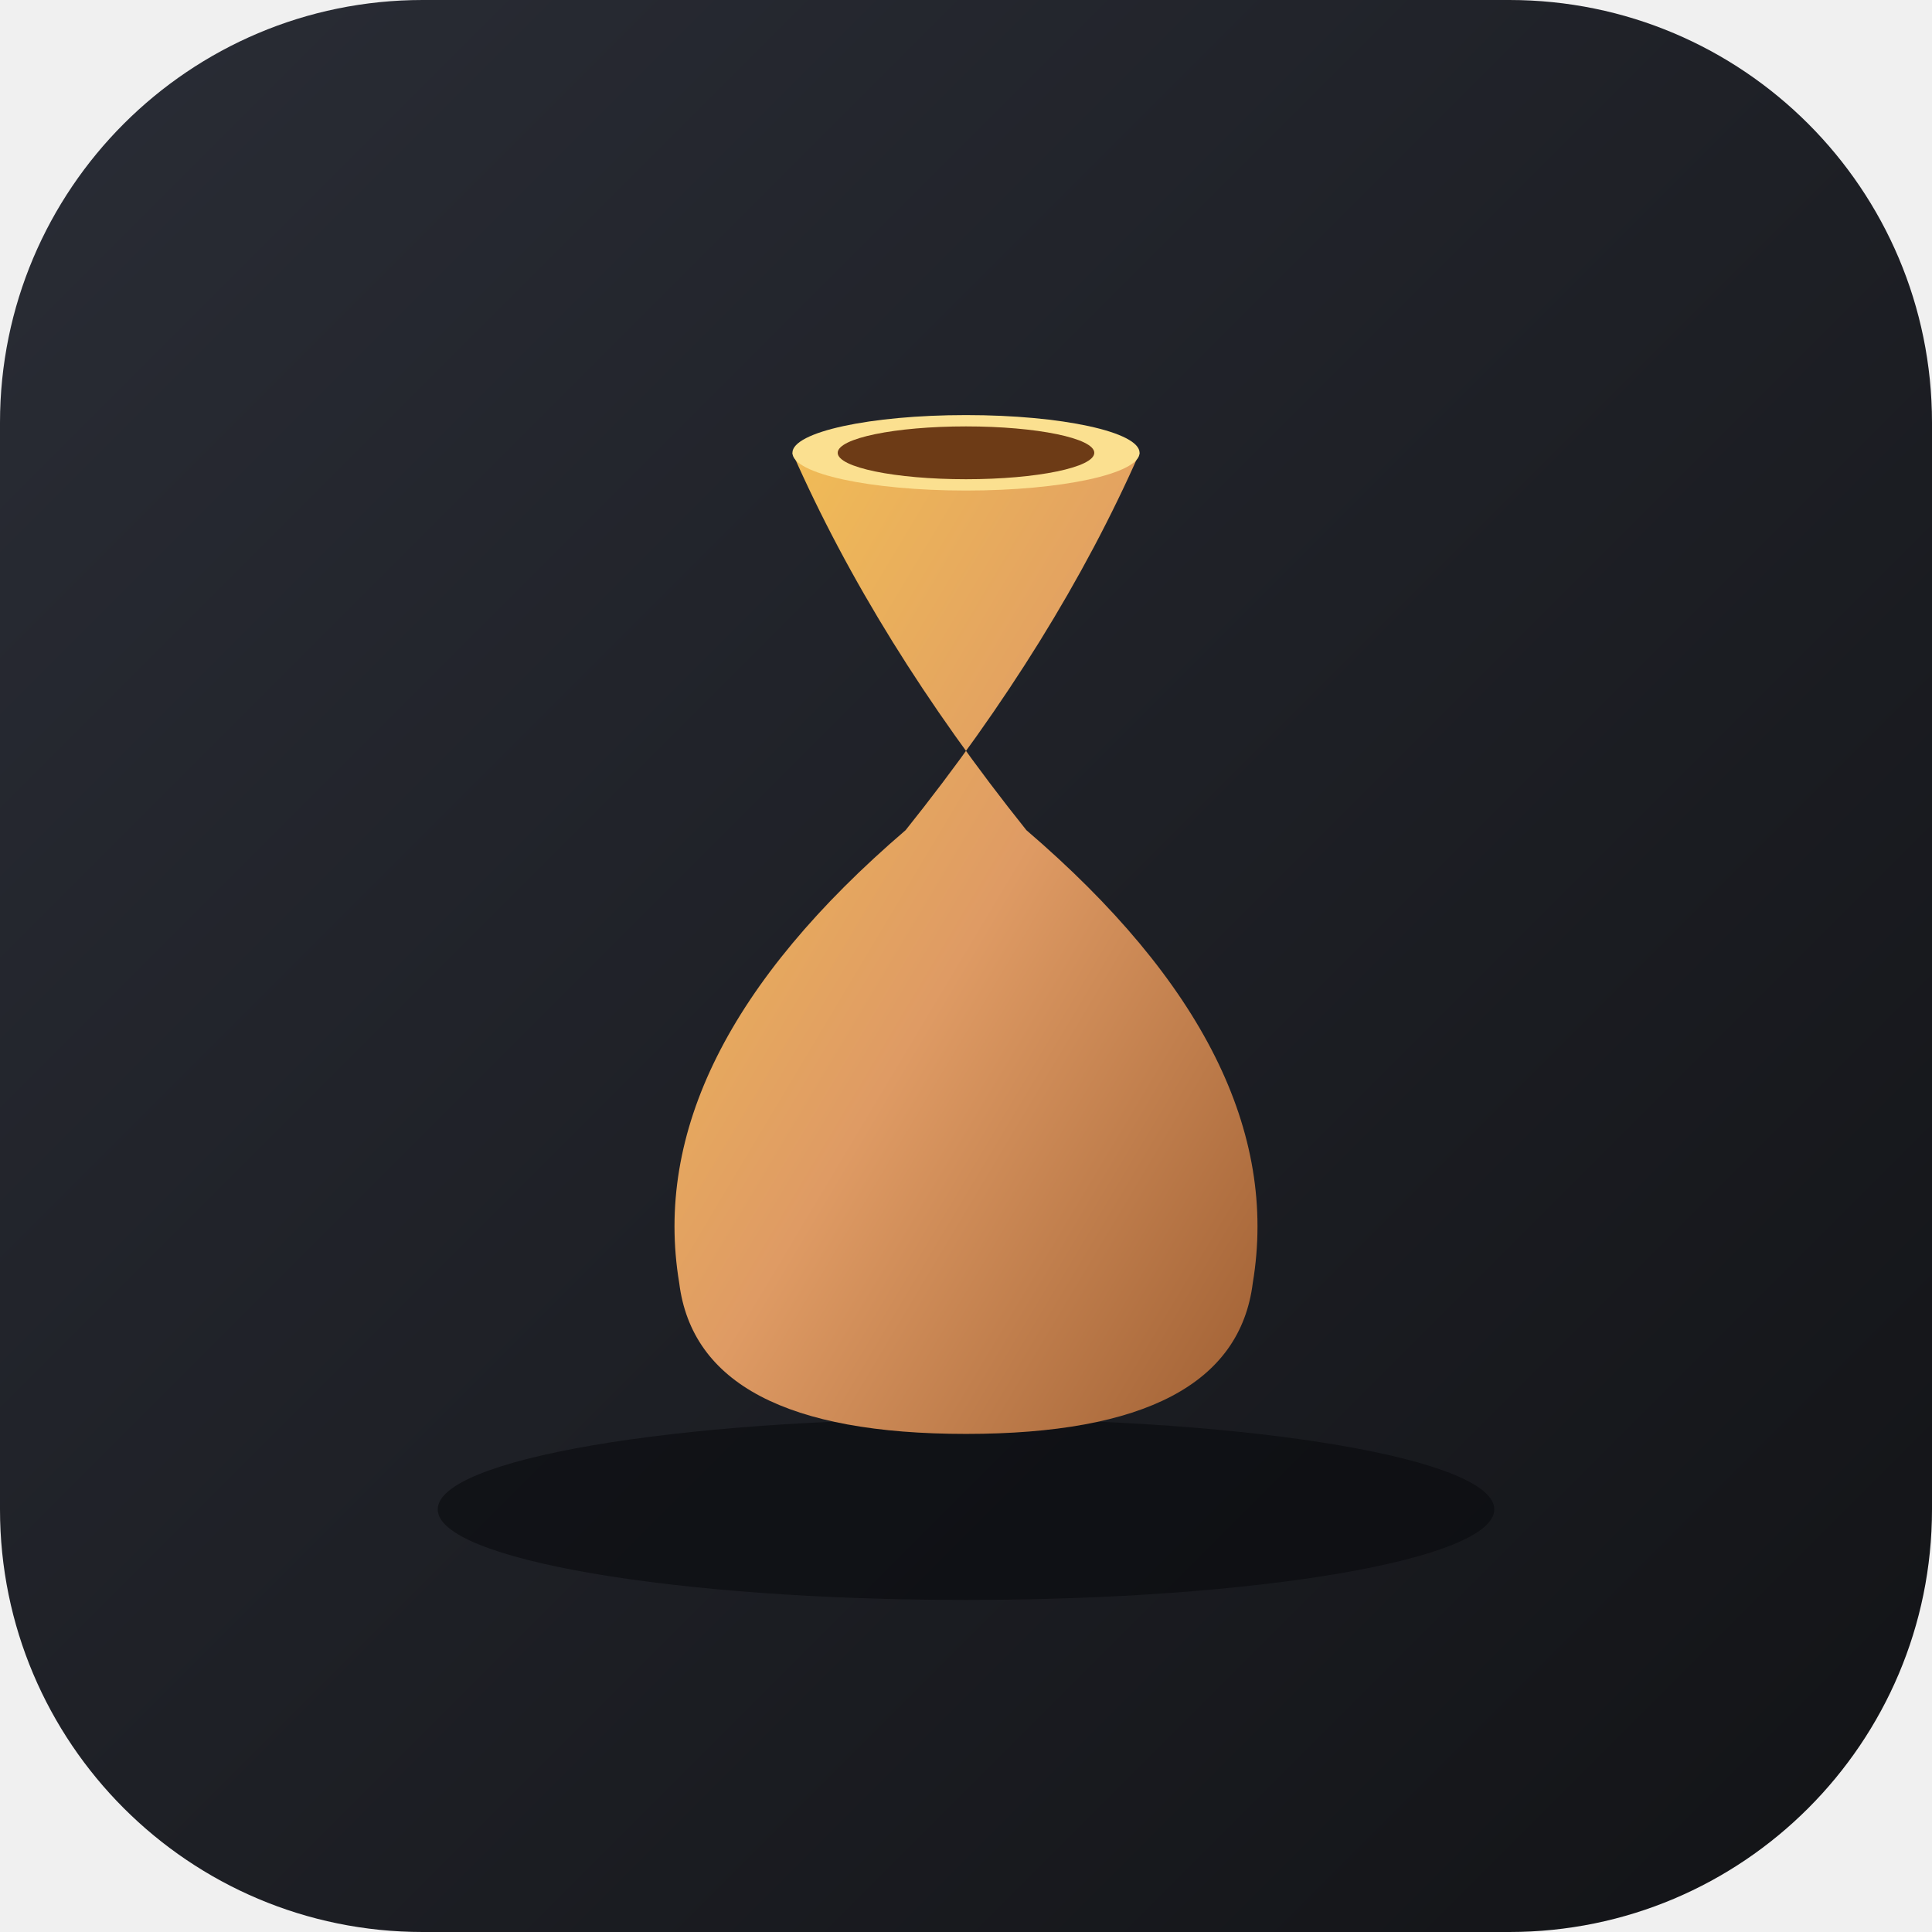
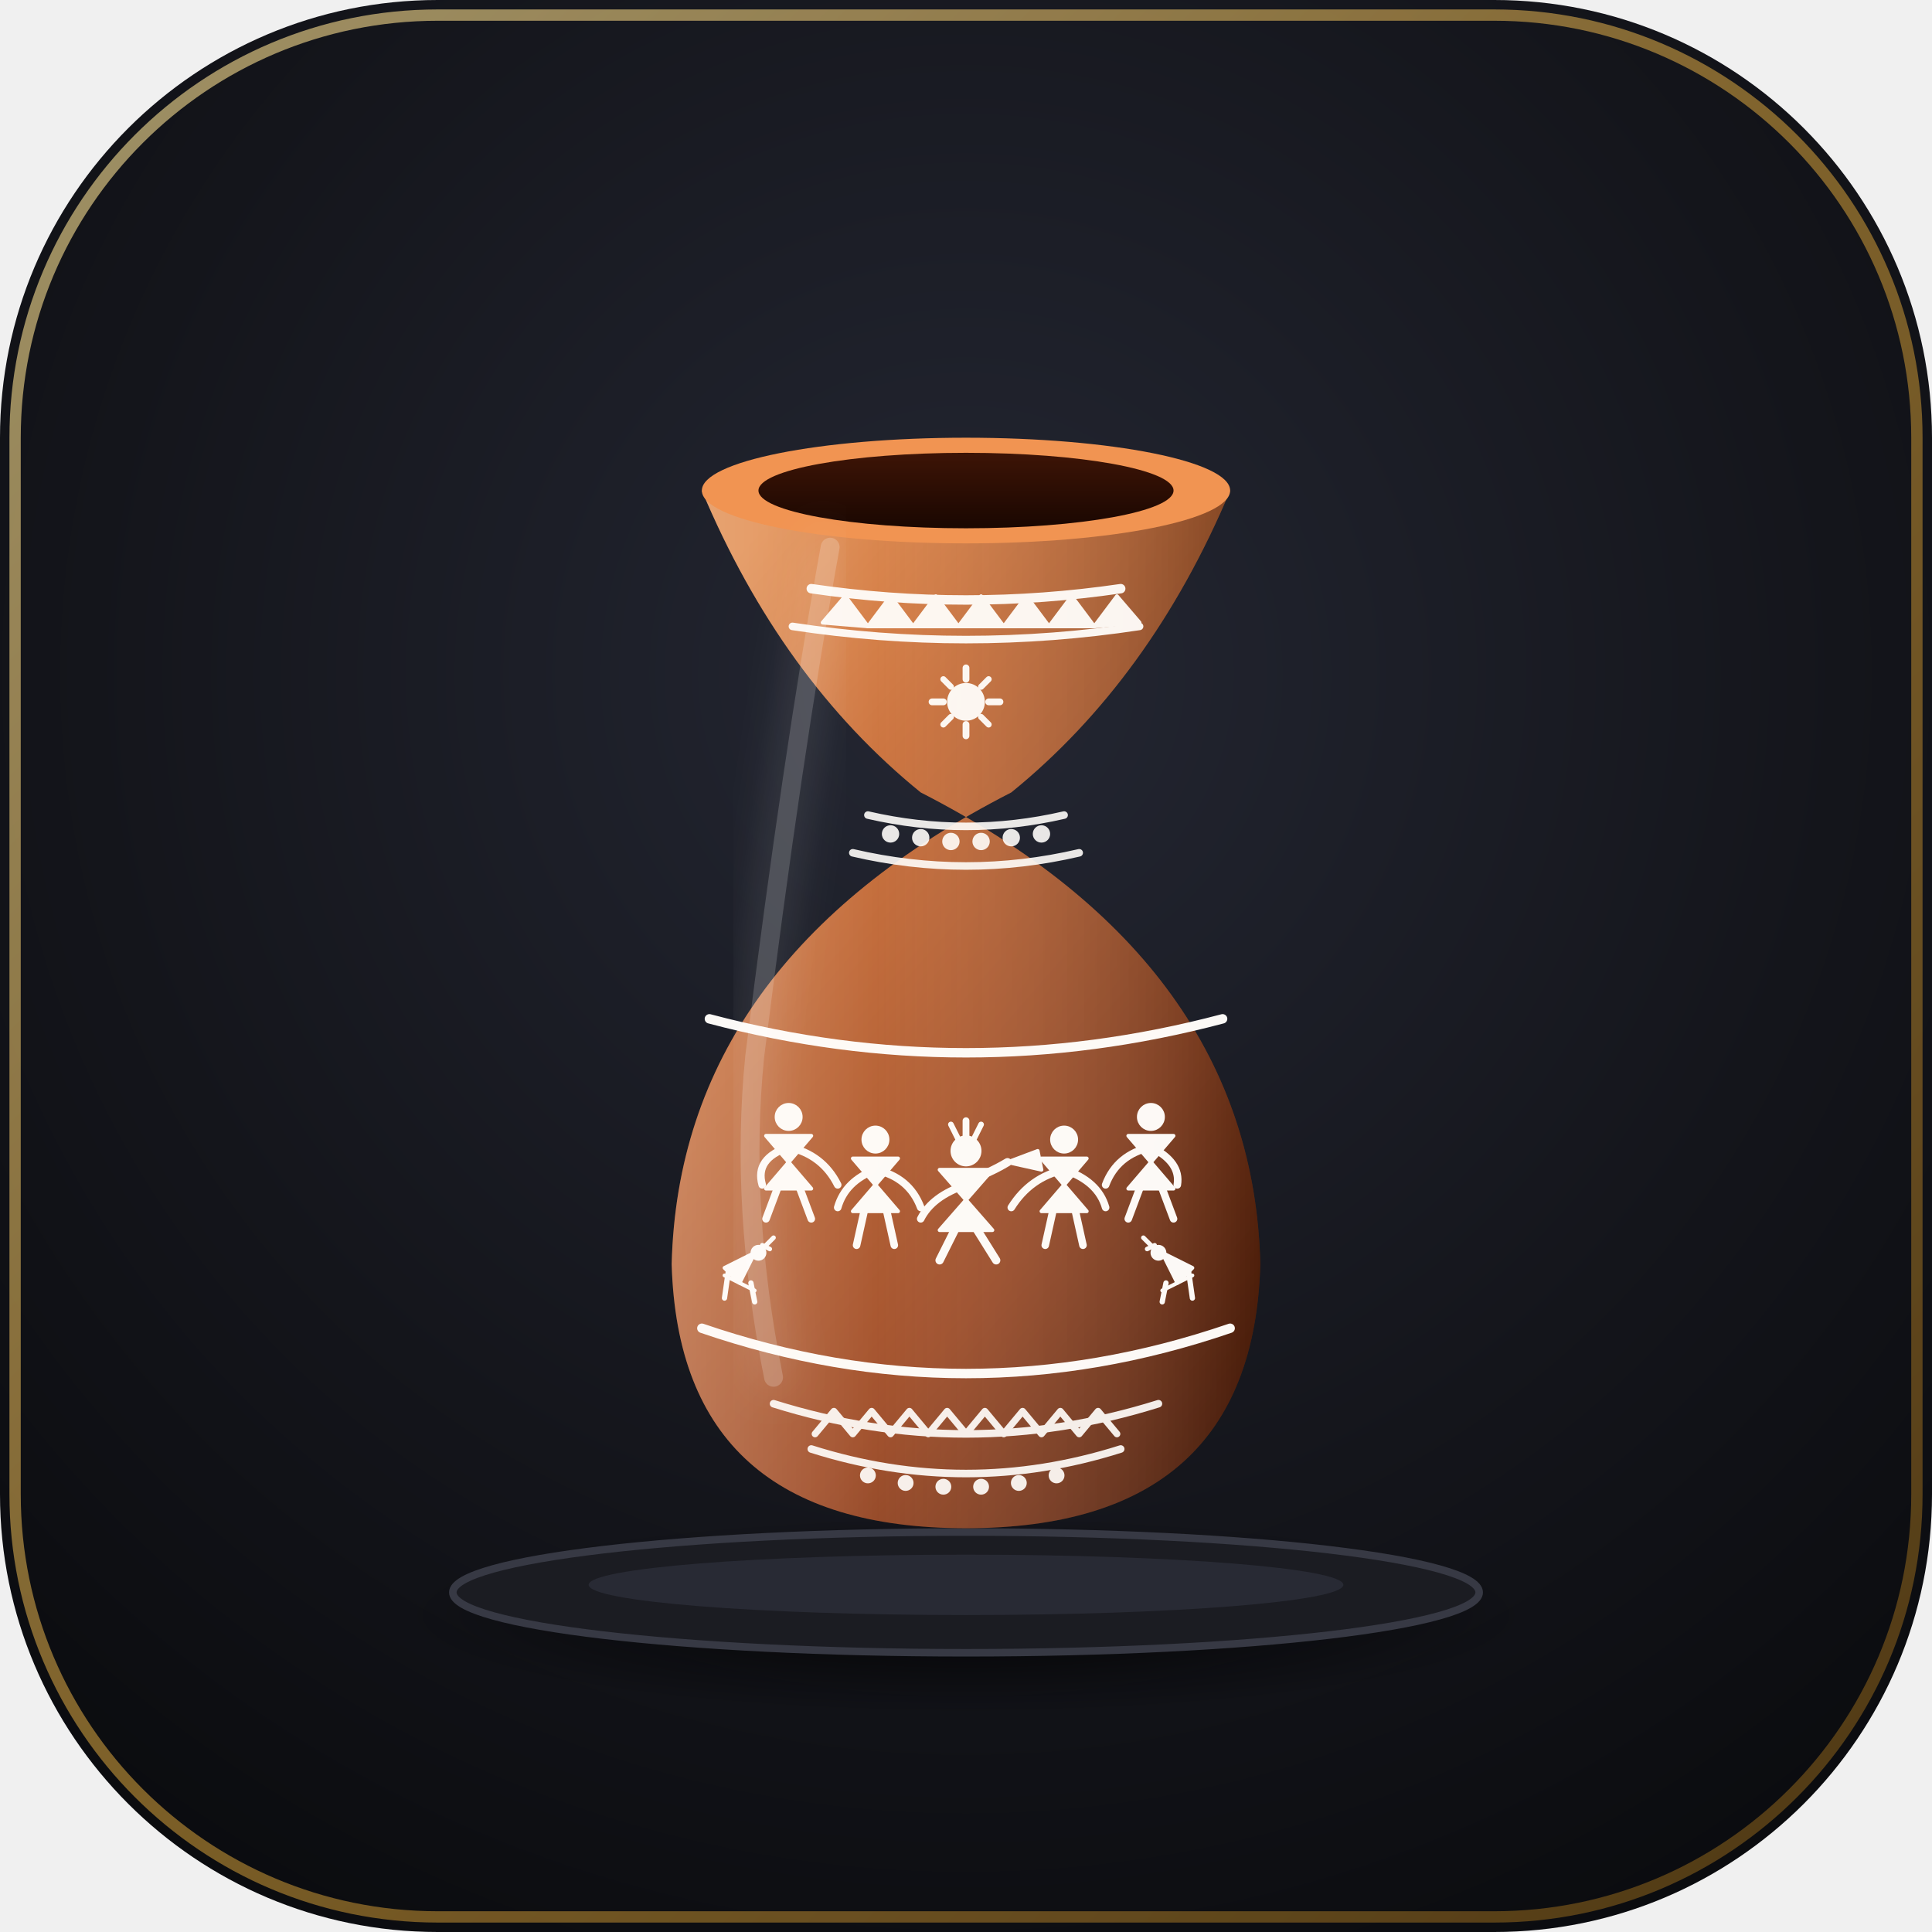
- <svg xmlns="http://www.w3.org/2000/svg" viewBox="0 0 512 512">
+ <svg xmlns="http://www.w3.org/2000/svg" viewBox="0 0 512 512" width="512" height="512">
  <defs>
-     <linearGradient id="bg" x1="0%" y1="0%" x2="100%" y2="100%">
-       <stop offset="0%" stop-color="#2a2d36" />
-       <stop offset="100%" stop-color="#121316" />
+     <radialGradient id="bgGrad" cx="50%" cy="35%" r="75%">
+       <stop offset="0%" stop-color="#242733" />
+       <stop offset="60%" stop-color="#14151b" />
+       <stop offset="100%" stop-color="#0a0b0e" />
+     </radialGradient>
+     <linearGradient id="clayGrad" x1="20%" y1="0%" x2="85%" y2="100%">
+       <stop offset="0%" stop-color="#e08848" />
+       <stop offset="25%" stop-color="#c86930" />
+       <stop offset="70%" stop-color="#9a431c" />
+       <stop offset="100%" stop-color="#64240a" />
    </linearGradient>
-     <linearGradient id="pot" x1="0%" y1="0%" x2="100%" y2="100%">
-       <stop offset="0%" stop-color="#f5c453" />
-       <stop offset="50%" stop-color="#df9b64" />
-       <stop offset="100%" stop-color="#9f5f33" />
+     <linearGradient id="lipGrad" x1="0%" y1="0%" x2="0%" y2="100%">
+       <stop offset="0%" stop-color="#3d1406" />
+       <stop offset="100%" stop-color="#1a0701" />
    </linearGradient>
+     <linearGradient id="clayHighlight" x1="0%" y1="0%" x2="100%" y2="0%">
+       <stop offset="0%" stop-color="#ffffff" stop-opacity="0.25" />
+       <stop offset="35%" stop-color="#ffffff" stop-opacity="0.08" />
+       <stop offset="100%" stop-color="#000000" stop-opacity="0.35" />
+     </linearGradient>
+     <radialGradient id="pedestalShadow" cx="50%" cy="50%" r="50%">
+       <stop offset="0%" stop-color="#000000" stop-opacity="0.85" />
+       <stop offset="100%" stop-color="#000000" stop-opacity="0" />
+     </radialGradient>
+     <linearGradient id="goldBorder" x1="0%" y1="0%" x2="100%" y2="100%">
+       <stop offset="0%" stop-color="#ffe89e" />
+       <stop offset="50%" stop-color="#c99738" />
+       <stop offset="100%" stop-color="#7a5416" />
+     </linearGradient>
+     <filter id="softGlow" x="-20%" y="-20%" width="140%" height="140%">
+       <feGaussianBlur stdDeviation="6" result="blur" />
+       <feComposite in="SourceGraphic" in2="blur" operator="over" />
+     </filter>
  </defs>
-   <rect width="512" height="512" rx="112" fill="url(#bg)" />
-   <ellipse cx="256" cy="400" rx="140" ry="24" fill="#090a0d" opacity="0.6" />
-   <path d="M 210 120 Q 256 126 302 120 Q 280 170 240 220 Q 170 280 180 340 Q 185 380 256 380 Q 327 380 332 340 Q 342 280 272 220 Q 232 170 210 120 Z" fill="url(#pot)" />
-   <ellipse cx="256" cy="120" rx="46" ry="10" fill="#fbe090" />
-   <ellipse cx="256" cy="120" rx="34" ry="7" fill="#6d3b16" />
+   <rect width="512" height="512" rx="116" fill="url(#bgGrad)" />
+   <rect width="504" height="504" x="4" y="4" rx="112" fill="none" stroke="url(#goldBorder)" stroke-width="3" opacity="0.6" />
+   <ellipse cx="256" cy="428" rx="150" ry="26" fill="url(#pedestalShadow)" />
+   <ellipse cx="256" cy="422" rx="136" ry="16" fill="#1b1c22" stroke="#373944" stroke-width="2" />
+   <ellipse cx="256" cy="420" rx="100" ry="8" fill="#282a34" />
+   <g id="pottery-body">
+     <path d="M 186 130               Q 256 136 326 130              Q 305 180 268 210              Q 180 255 178 335              Q 180 405 256 405              Q 332 405 334 335              Q 332 255 244 210              Q 207 180 186 130 Z" fill="url(#clayGrad)" />
+     <path d="M 186 130               Q 256 136 326 130              Q 305 180 268 210              Q 180 255 178 335              Q 180 405 256 405              Q 332 405 334 335              Q 332 255 244 210              Q 207 180 186 130 Z" fill="url(#clayHighlight)" />
+     <ellipse cx="256" cy="130" rx="70" ry="14" fill="#f19452" />
+     <ellipse cx="256" cy="130" rx="55" ry="10" fill="url(#lipGrad)" />
+   </g>
+   <g id="warli-art" fill="#fffdfa" stroke="#fffdfa" stroke-linecap="round" stroke-linejoin="round">
+     <g id="neck-band" opacity="0.95">
+       <path d="M 215 156 Q 256 162 297 156" fill="none" stroke-width="2.5" />
+       <path d="M 210 166 Q 256 173 302 166" fill="none" stroke-width="2" />
+       <polygon points="218,165 224,158 230,166" />
+       <polygon points="230,166 236,158 242,166" />
+       <polygon points="242,166 248,158 254,166" />
+       <polygon points="254,166 260,158 266,166" />
+       <polygon points="266,166 272,158 278,166" />
+       <polygon points="278,166 284,158 290,166" />
+       <polygon points="290,166 296,158 302,165" />
+       <circle cx="256" cy="186" r="4.5" />
+       <line x1="256" y1="177" x2="256" y2="180" stroke-width="1.8" />
+       <line x1="256" y1="192" x2="256" y2="195" stroke-width="1.8" />
+       <line x1="247" y1="186" x2="250" y2="186" stroke-width="1.8" />
+       <line x1="262" y1="186" x2="265" y2="186" stroke-width="1.8" />
+       <line x1="250" y1="180" x2="252" y2="182" stroke-width="1.6" />
+       <line x1="260" y1="190" x2="262" y2="192" stroke-width="1.6" />
+       <line x1="250" y1="192" x2="252" y2="190" stroke-width="1.6" />
+       <line x1="260" y1="182" x2="262" y2="180" stroke-width="1.6" />
+     </g>
+     <g id="waist-border" opacity="0.9">
+       <path d="M 230 216 Q 256 222 282 216" fill="none" stroke-width="2" />
+       <path d="M 226 226 Q 256 233 286 226" fill="none" stroke-width="2" />
+       <circle cx="236" cy="221" r="1.8" />
+       <circle cx="244" cy="222" r="1.8" />
+       <circle cx="252" cy="223" r="1.8" />
+       <circle cx="260" cy="223" r="1.8" />
+       <circle cx="268" cy="222" r="1.8" />
+       <circle cx="276" cy="221" r="1.8" />
+     </g>
+     <g id="warli-dancers" opacity="0.98">
+       <path d="M 188 270 Q 256 288 324 270" fill="none" stroke-width="2.5" />
+       <path d="M 186 352 Q 256 376 326 352" fill="none" stroke-width="2.5" />
+       <g transform="translate(202, 292)">
+         <circle cx="7" cy="4" r="3.2" />
+         <polygon points="1,9 13,9 7,16" />
+         <polygon points="1,23 13,23 7,16" />
+         <line x1="4" y1="23" x2="1" y2="31" stroke-width="2" />
+         <line x1="10" y1="23" x2="13" y2="31" stroke-width="2" />
+         <path d="M 7,12 Q -2,15 0,22" fill="none" stroke-width="2" />
+         <path d="M 7,12 Q 16,14 20,22" fill="none" stroke-width="2" />
+       </g>
+       <g transform="translate(225, 298)">
+         <circle cx="7" cy="4" r="3.2" />
+         <polygon points="1,9 13,9 7,16" />
+         <polygon points="1,23 13,23 7,16" />
+         <line x1="4" y1="23" x2="2" y2="32" stroke-width="2" />
+         <line x1="10" y1="23" x2="12" y2="32" stroke-width="2" />
+         <path d="M 7,12 Q -1,15 -3,22" fill="none" stroke-width="2" />
+         <path d="M 7,12 Q 16,14 19,22" fill="none" stroke-width="2" />
+       </g>
+       <g transform="translate(249, 301)">
+         <circle cx="7" cy="4" r="3.6" />
+         <line x1="7" y1="1" x2="7" y2="-4" stroke-width="1.8" />
+         <line x1="5" y1="1" x2="3" y2="-3" stroke-width="1.5" />
+         <line x1="9" y1="1" x2="11" y2="-3" stroke-width="1.5" />
+         <polygon points="0,9 14,9 7,17" />
+         <polygon points="0,25 14,25 7,17" />
+         <line x1="4" y1="25" x2="0" y2="33" stroke-width="2.2" />
+         <line x1="10" y1="25" x2="15" y2="33" stroke-width="2.2" />
+         <path d="M 7,12 Q 13,10 18,7" fill="none" stroke-width="2.2" />
+         <path d="M 18,7 L 26,4 L 27,9 Z" fill="#fffdfa" />
+         <path d="M 7,13 Q -2,16 -5,22" fill="none" stroke-width="2" />
+       </g>
+       <g transform="translate(275, 298)">
+         <circle cx="7" cy="4" r="3.2" />
+         <polygon points="1,9 13,9 7,16" />
+         <polygon points="1,23 13,23 7,16" />
+         <line x1="4" y1="23" x2="2" y2="32" stroke-width="2" />
+         <line x1="10" y1="23" x2="12" y2="32" stroke-width="2" />
+         <path d="M 7,12 Q -2,14 -7,22" fill="none" stroke-width="2" />
+         <path d="M 7,12 Q 16,15 18,22" fill="none" stroke-width="2" />
+       </g>
+       <g transform="translate(298, 292)">
+         <circle cx="7" cy="4" r="3.2" />
+         <polygon points="1,9 13,9 7,16" />
+         <polygon points="1,23 13,23 7,16" />
+         <line x1="4" y1="23" x2="1" y2="31" stroke-width="2" />
+         <line x1="10" y1="23" x2="13" y2="31" stroke-width="2" />
+         <path d="M 7,12 Q -2,14 -5,22" fill="none" stroke-width="2" />
+         <path d="M 7,12 Q 15,16 14,22" fill="none" stroke-width="2" />
+       </g>
+       <g transform="translate(192, 332)">
+         <polygon points="0,4 8,0 4,8" />
+         <polygon points="8,10 0,6 4,8" />
+         <circle cx="9" cy="0" r="1.6" />
+         <line x1="9" y1="0" x2="13" y2="-4" stroke-width="1.2" />
+         <line x1="10" y1="-2" x2="12" y2="-1" stroke-width="1.2" />
+         <line x1="1" y1="5" x2="0" y2="12" stroke-width="1.4" />
+         <line x1="7" y1="8" x2="8" y2="13" stroke-width="1.4" />
+       </g>
+       <g transform="translate(308, 332)">
+         <polygon points="8,4 0,0 4,8" />
+         <polygon points="0,10 8,6 4,8" />
+         <circle cx="-1" cy="0" r="1.6" />
+         <line x1="-1" y1="0" x2="-5" y2="-4" stroke-width="1.2" />
+         <line x1="-2" y1="-2" x2="-4" y2="-1" stroke-width="1.2" />
+         <line x1="7" y1="5" x2="8" y2="12" stroke-width="1.4" />
+         <line x1="1" y1="8" x2="0" y2="13" stroke-width="1.4" />
+       </g>
+     </g>
+     <g id="base-border" opacity="0.92">
+       <path d="M 205 372 Q 256 388 307 372" fill="none" stroke-width="2" />
+       <path d="M 215 384 Q 256 397 297 384" fill="none" stroke-width="2" />
+       <polyline points="216,380 221,374 226,380 231,374 236,380 241,374 246,380 251,374 256,380 261,374 266,380 271,374 276,380 281,374 286,380 291,374 296,380" fill="none" stroke-width="1.8" />
+       <circle cx="230" cy="391" r="1.6" />
+       <circle cx="240" cy="393" r="1.6" />
+       <circle cx="250" cy="394" r="1.6" />
+       <circle cx="260" cy="394" r="1.6" />
+       <circle cx="270" cy="393" r="1.6" />
+       <circle cx="280" cy="391" r="1.6" />
+     </g>
+   </g>
+   <path d="M 220 145             Q 210 200 200 280            Q 196 320 205 365" fill="none" stroke="#ffffff" stroke-width="5" stroke-linecap="round" opacity="0.22" filter="url(#softGlow)" />
</svg>
